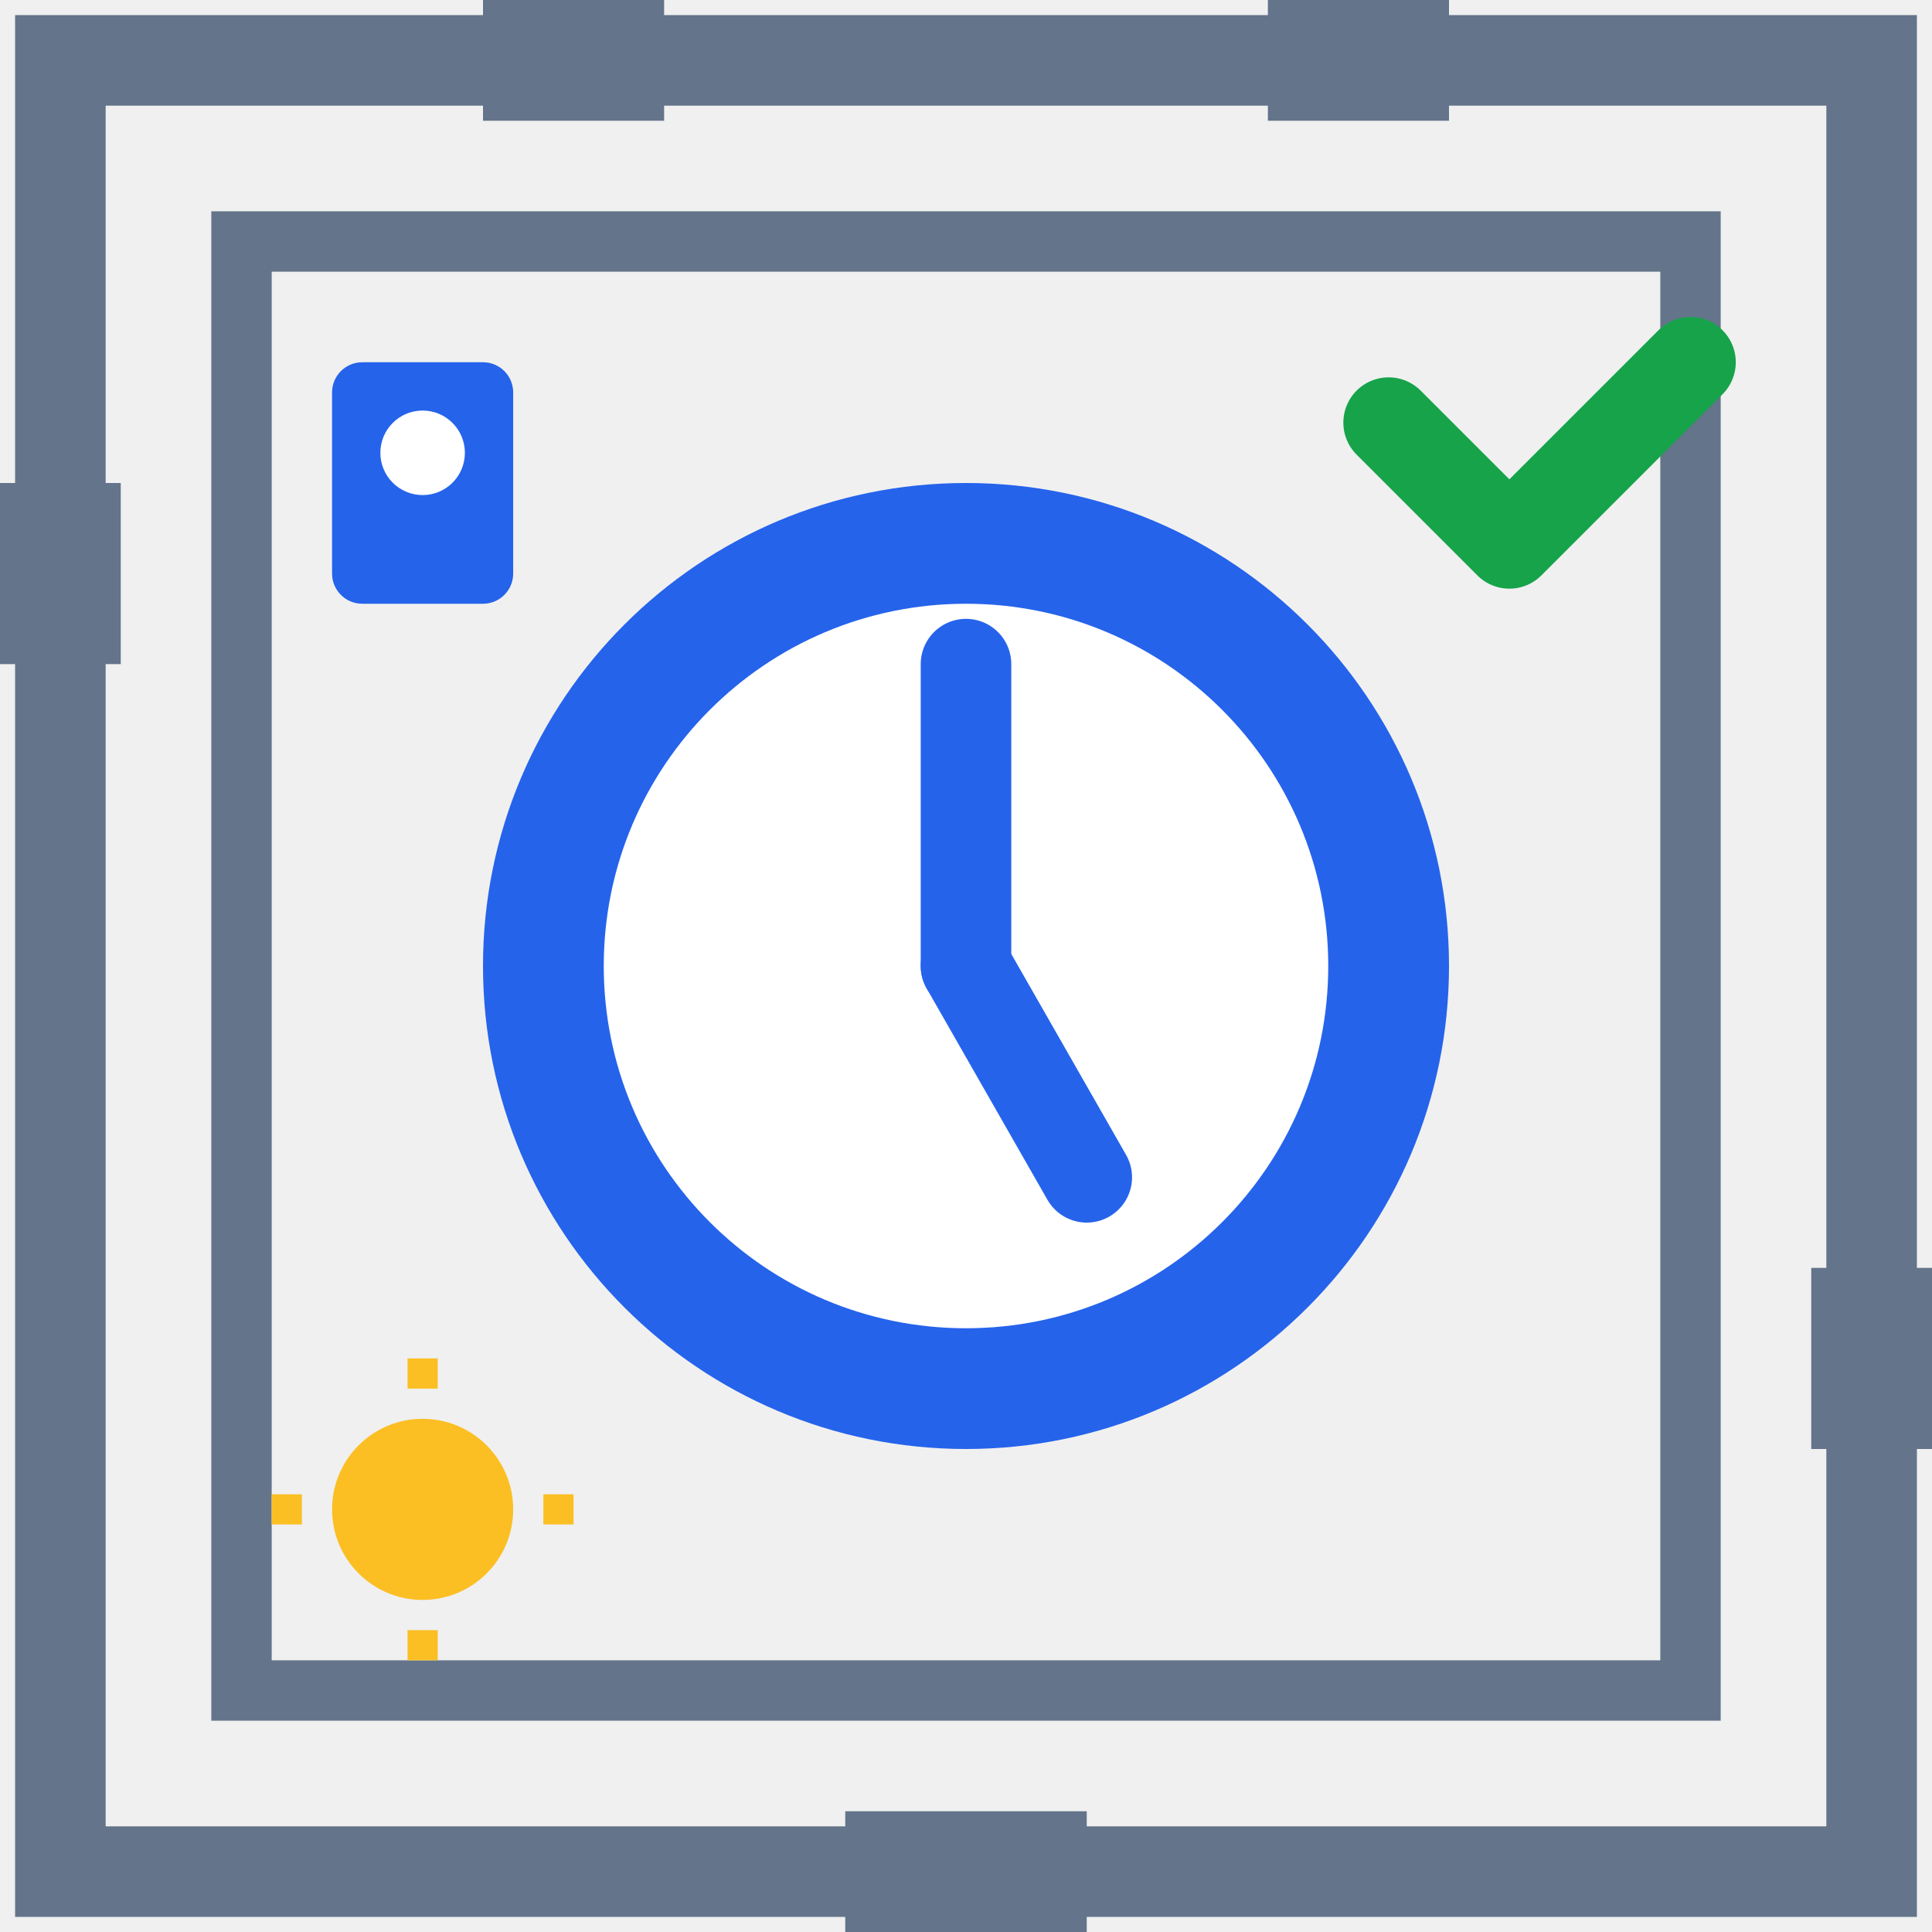
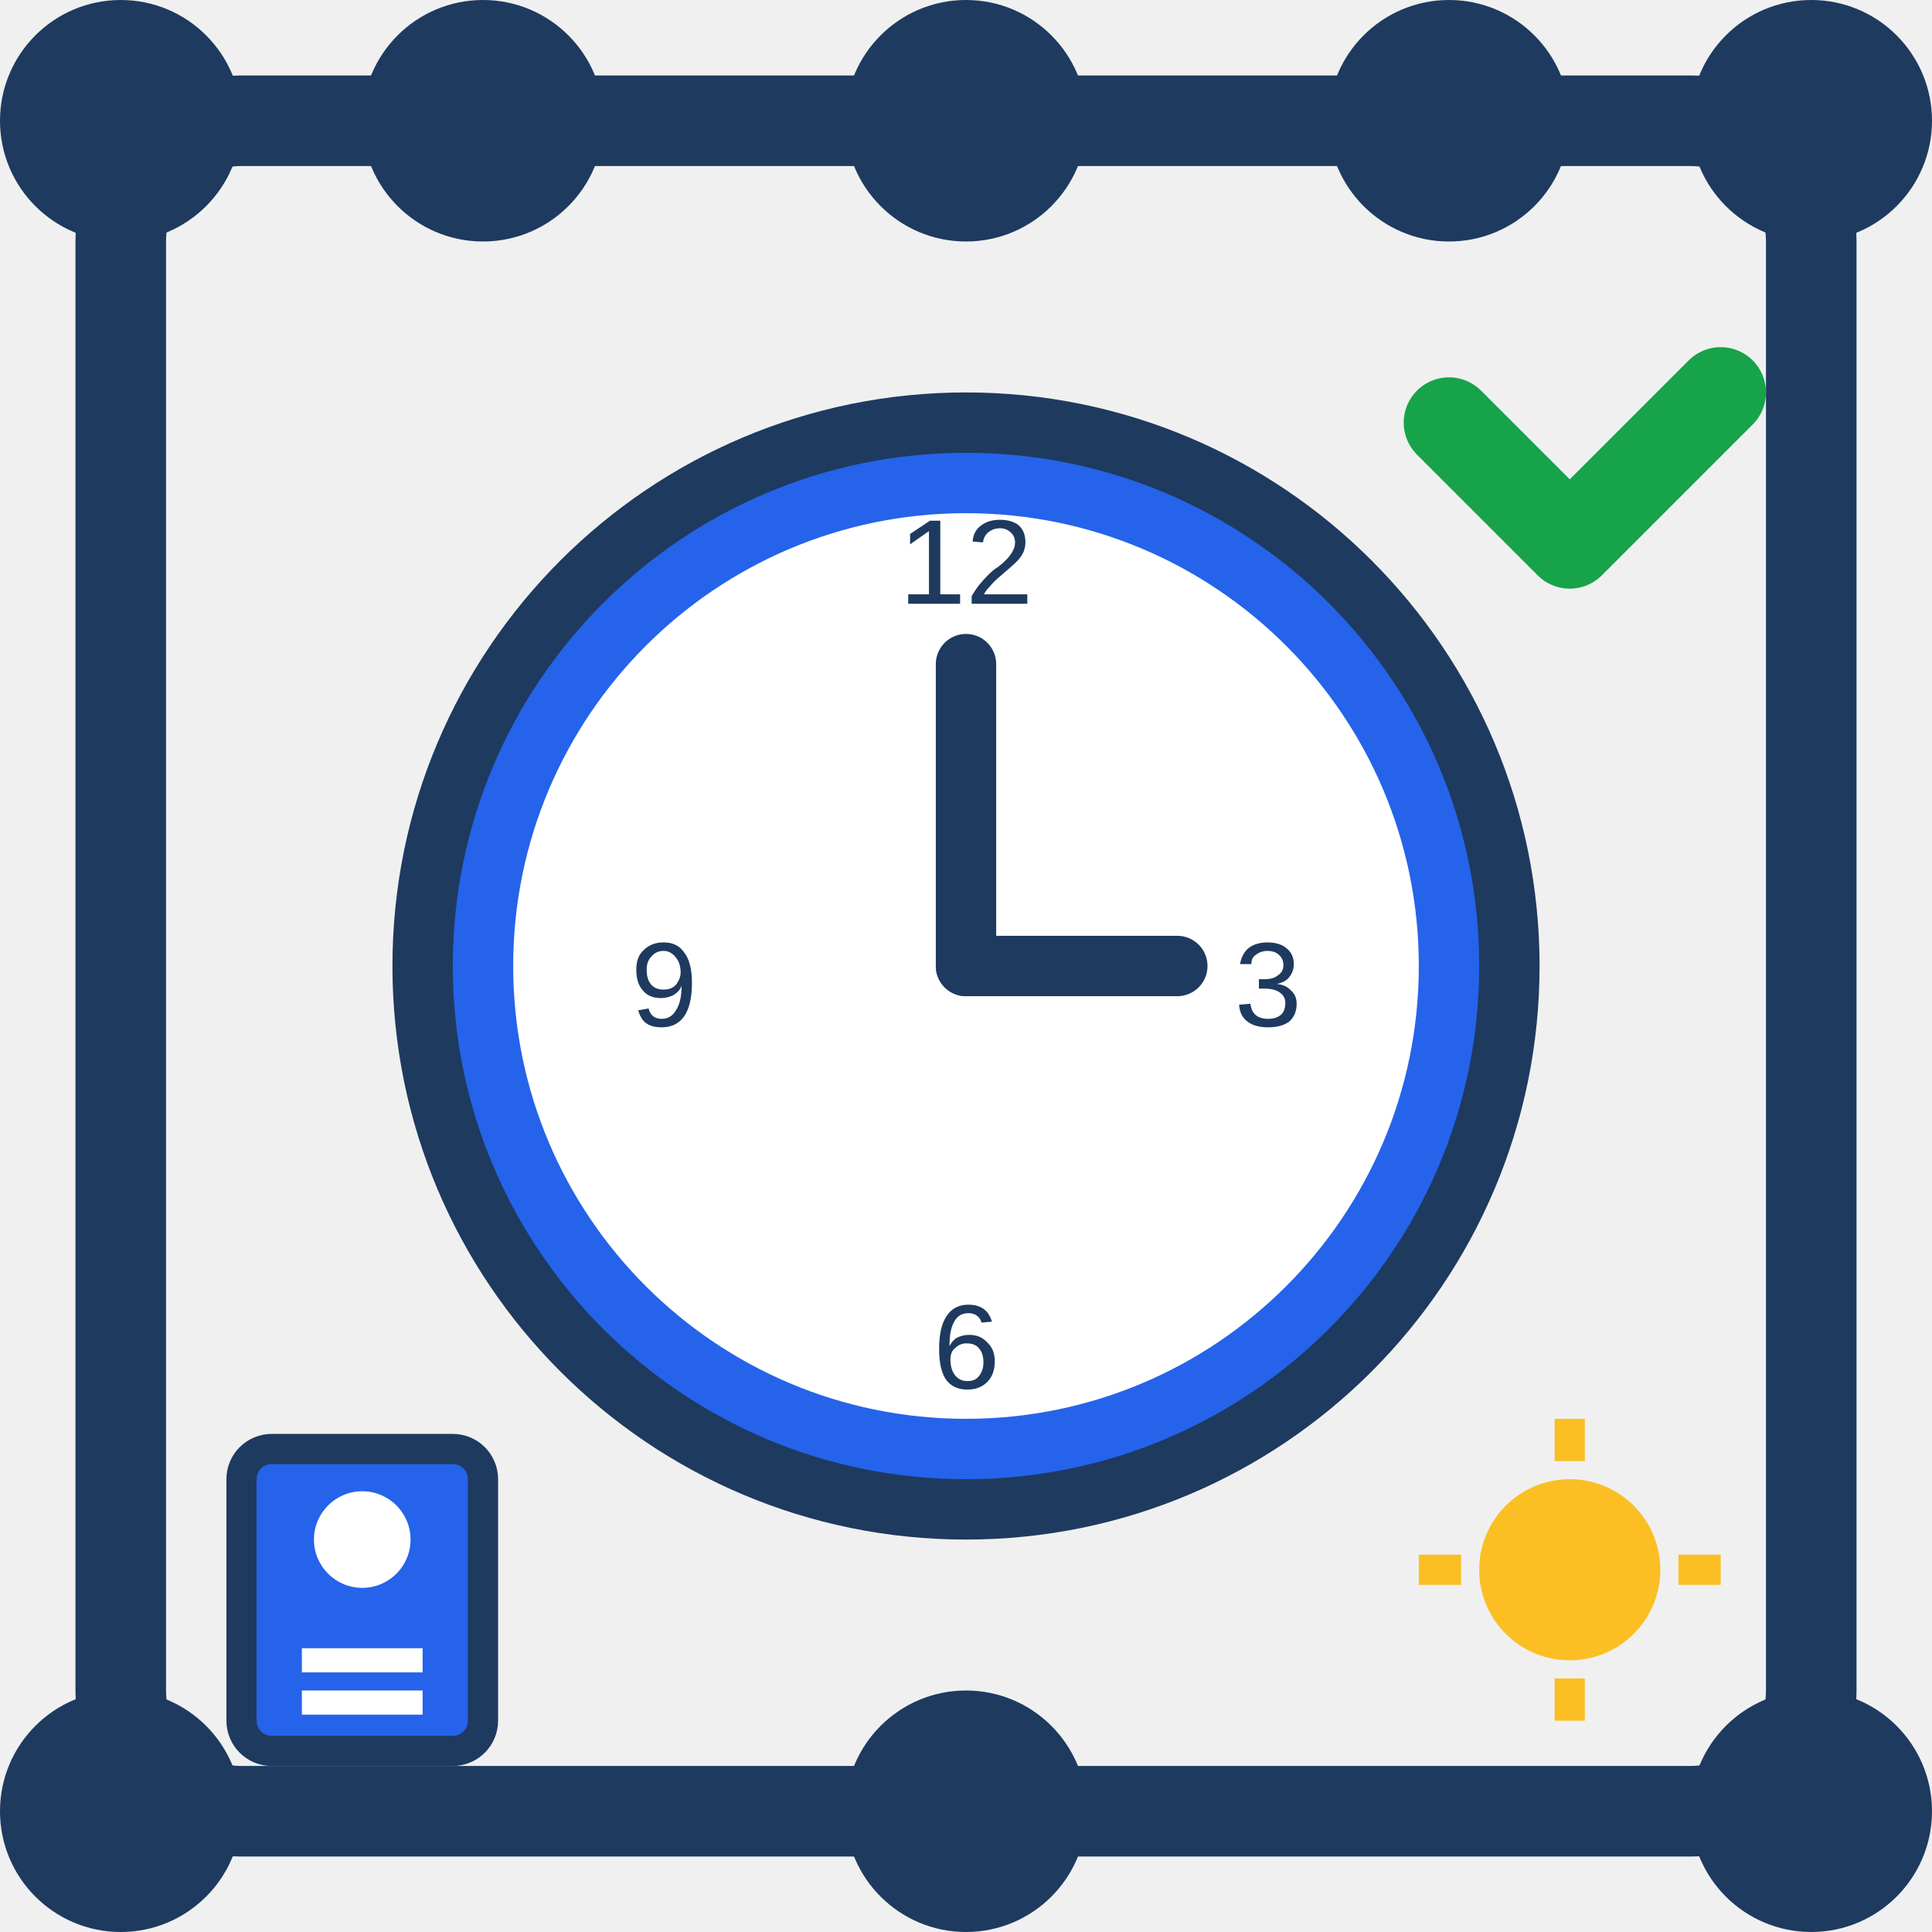
<svg xmlns="http://www.w3.org/2000/svg" viewBox="0 0 32 32">
-   <rect x="1" y="1" width="30" height="30" fill="none" stroke="#64748b" stroke-width="1.5" />
-   <rect x="4" y="4" width="24" height="24" fill="none" stroke="#64748b" stroke-width="1" />
-   <rect x="8" y="0" width="3" height="2" fill="#64748b" />
-   <rect x="21" y="0" width="3" height="2" fill="#64748b" />
-   <rect x="14" y="30" width="4" height="2" fill="#64748b" />
-   <rect x="0" y="8" width="2" height="3" fill="#64748b" />
-   <rect x="30" y="21" width="2" height="3" fill="#64748b" />
-   <circle cx="16" cy="16" r="8" fill="#2563eb" />
-   <circle cx="16" cy="16" r="6" fill="white" />
-   <line x1="16" y1="16" x2="16" y2="11" stroke="#2563eb" stroke-width="1.5" stroke-linecap="round" />
-   <line x1="16" y1="16" x2="18" y2="19.5" stroke="#2563eb" stroke-width="1.5" stroke-linecap="round" />
-   <path d="M 23 7 L 25 9 L 28 6" stroke="#16a34a" stroke-width="1.5" fill="none" stroke-linecap="round" stroke-linejoin="round" />
-   <circle cx="7" cy="25" r="1.5" fill="#fbbf24" />
-   <line x1="7" y1="23" x2="7" y2="22.5" stroke="#fbbf24" stroke-width="0.5" />
-   <line x1="7" y1="27.5" x2="7" y2="27" stroke="#fbbf24" stroke-width="0.5" />
-   <line x1="5" y1="25" x2="4.5" y2="25" stroke="#fbbf24" stroke-width="0.5" />
-   <line x1="9.5" y1="25" x2="9" y2="25" stroke="#fbbf24" stroke-width="0.5" />
-   <path d="M 25 25 A 1.5 1.5 0 1 0 25 28 A 1.2 1.2 0 1 1 25 25" fill="#94a3b8" />
-   <rect x="5.5" y="6" width="3" height="4" rx="0.5" fill="#2563eb" />
-   <circle cx="7" cy="7.5" r="0.7" fill="white" />
+   <rect x="2" y="2" width="28" height="28" fill="none" stroke="#1e3a5f" stroke-width="1.5" rx="2" />
+   <circle cx="2" cy="2" r="2" fill="#1e3a5f" />
+   <circle cx="8" cy="2" r="2" fill="#1e3a5f" />
+   <circle cx="16" cy="2" r="2" fill="#1e3a5f" />
+   <circle cx="24" cy="2" r="2" fill="#1e3a5f" />
+   <circle cx="30" cy="2" r="2" fill="#1e3a5f" />
+   <circle cx="2" cy="30" r="2" fill="#1e3a5f" />
+   <circle cx="16" cy="30" r="2" fill="#1e3a5f" />
+   <circle cx="30" cy="30" r="2" fill="#1e3a5f" />
+   <circle cx="16" cy="16" r="9" fill="#2563eb" stroke="#1e3a5f" stroke-width="1" />
+   <circle cx="16" cy="16" r="7.5" fill="white" />
+   <text x="16" y="10" font-family="Arial" font-size="2" fill="#1e3a5f" text-anchor="middle">12</text>
+   <text x="21" y="17" font-family="Arial" font-size="2" fill="#1e3a5f" text-anchor="middle">3</text>
+   <text x="16" y="23" font-family="Arial" font-size="2" fill="#1e3a5f" text-anchor="middle">6</text>
+   <text x="11" y="17" font-family="Arial" font-size="2" fill="#1e3a5f" text-anchor="middle">9</text>
+   <line x1="16" y1="16" x2="16" y2="11" stroke="#1e3a5f" stroke-width="1" stroke-linecap="round" />
+   <line x1="16" y1="16" x2="19.5" y2="16" stroke="#1e3a5f" stroke-width="1" stroke-linecap="round" />
+   <path d="M 24 7 L 26 9 L 28.5 6.5" stroke="#16a34a" stroke-width="1.5" fill="none" stroke-linecap="round" stroke-linejoin="round" />
+   <rect x="4" y="24" width="4" height="5" rx="0.5" fill="#2563eb" stroke="#1e3a5f" stroke-width="0.5" />
+   <circle cx="6" cy="25.5" r="0.8" fill="white" />
+   <line x1="5" y1="27.5" x2="7" y2="27.5" stroke="white" stroke-width="0.4" />
+   <line x1="5" y1="28.2" x2="7" y2="28.2" stroke="white" stroke-width="0.4" />
+   <circle cx="26" cy="26" r="1.5" fill="#fbbf24" />
+   <line x1="26" y1="23.5" x2="26" y2="24.2" stroke="#fbbf24" stroke-width="0.5" />
+   <line x1="26" y1="27.8" x2="26" y2="28.5" stroke="#fbbf24" stroke-width="0.5" />
+   <line x1="23.5" y1="26" x2="24.2" y2="26" stroke="#fbbf24" stroke-width="0.5" />
+   <line x1="27.8" y1="26" x2="28.5" y2="26" stroke="#fbbf24" stroke-width="0.5" />
+   <path d="M 5 7 A 2 2 0 1 0 5 11 A 1.5 1.5 0 1 1 5 7" fill="#94a3b8" />
</svg>
